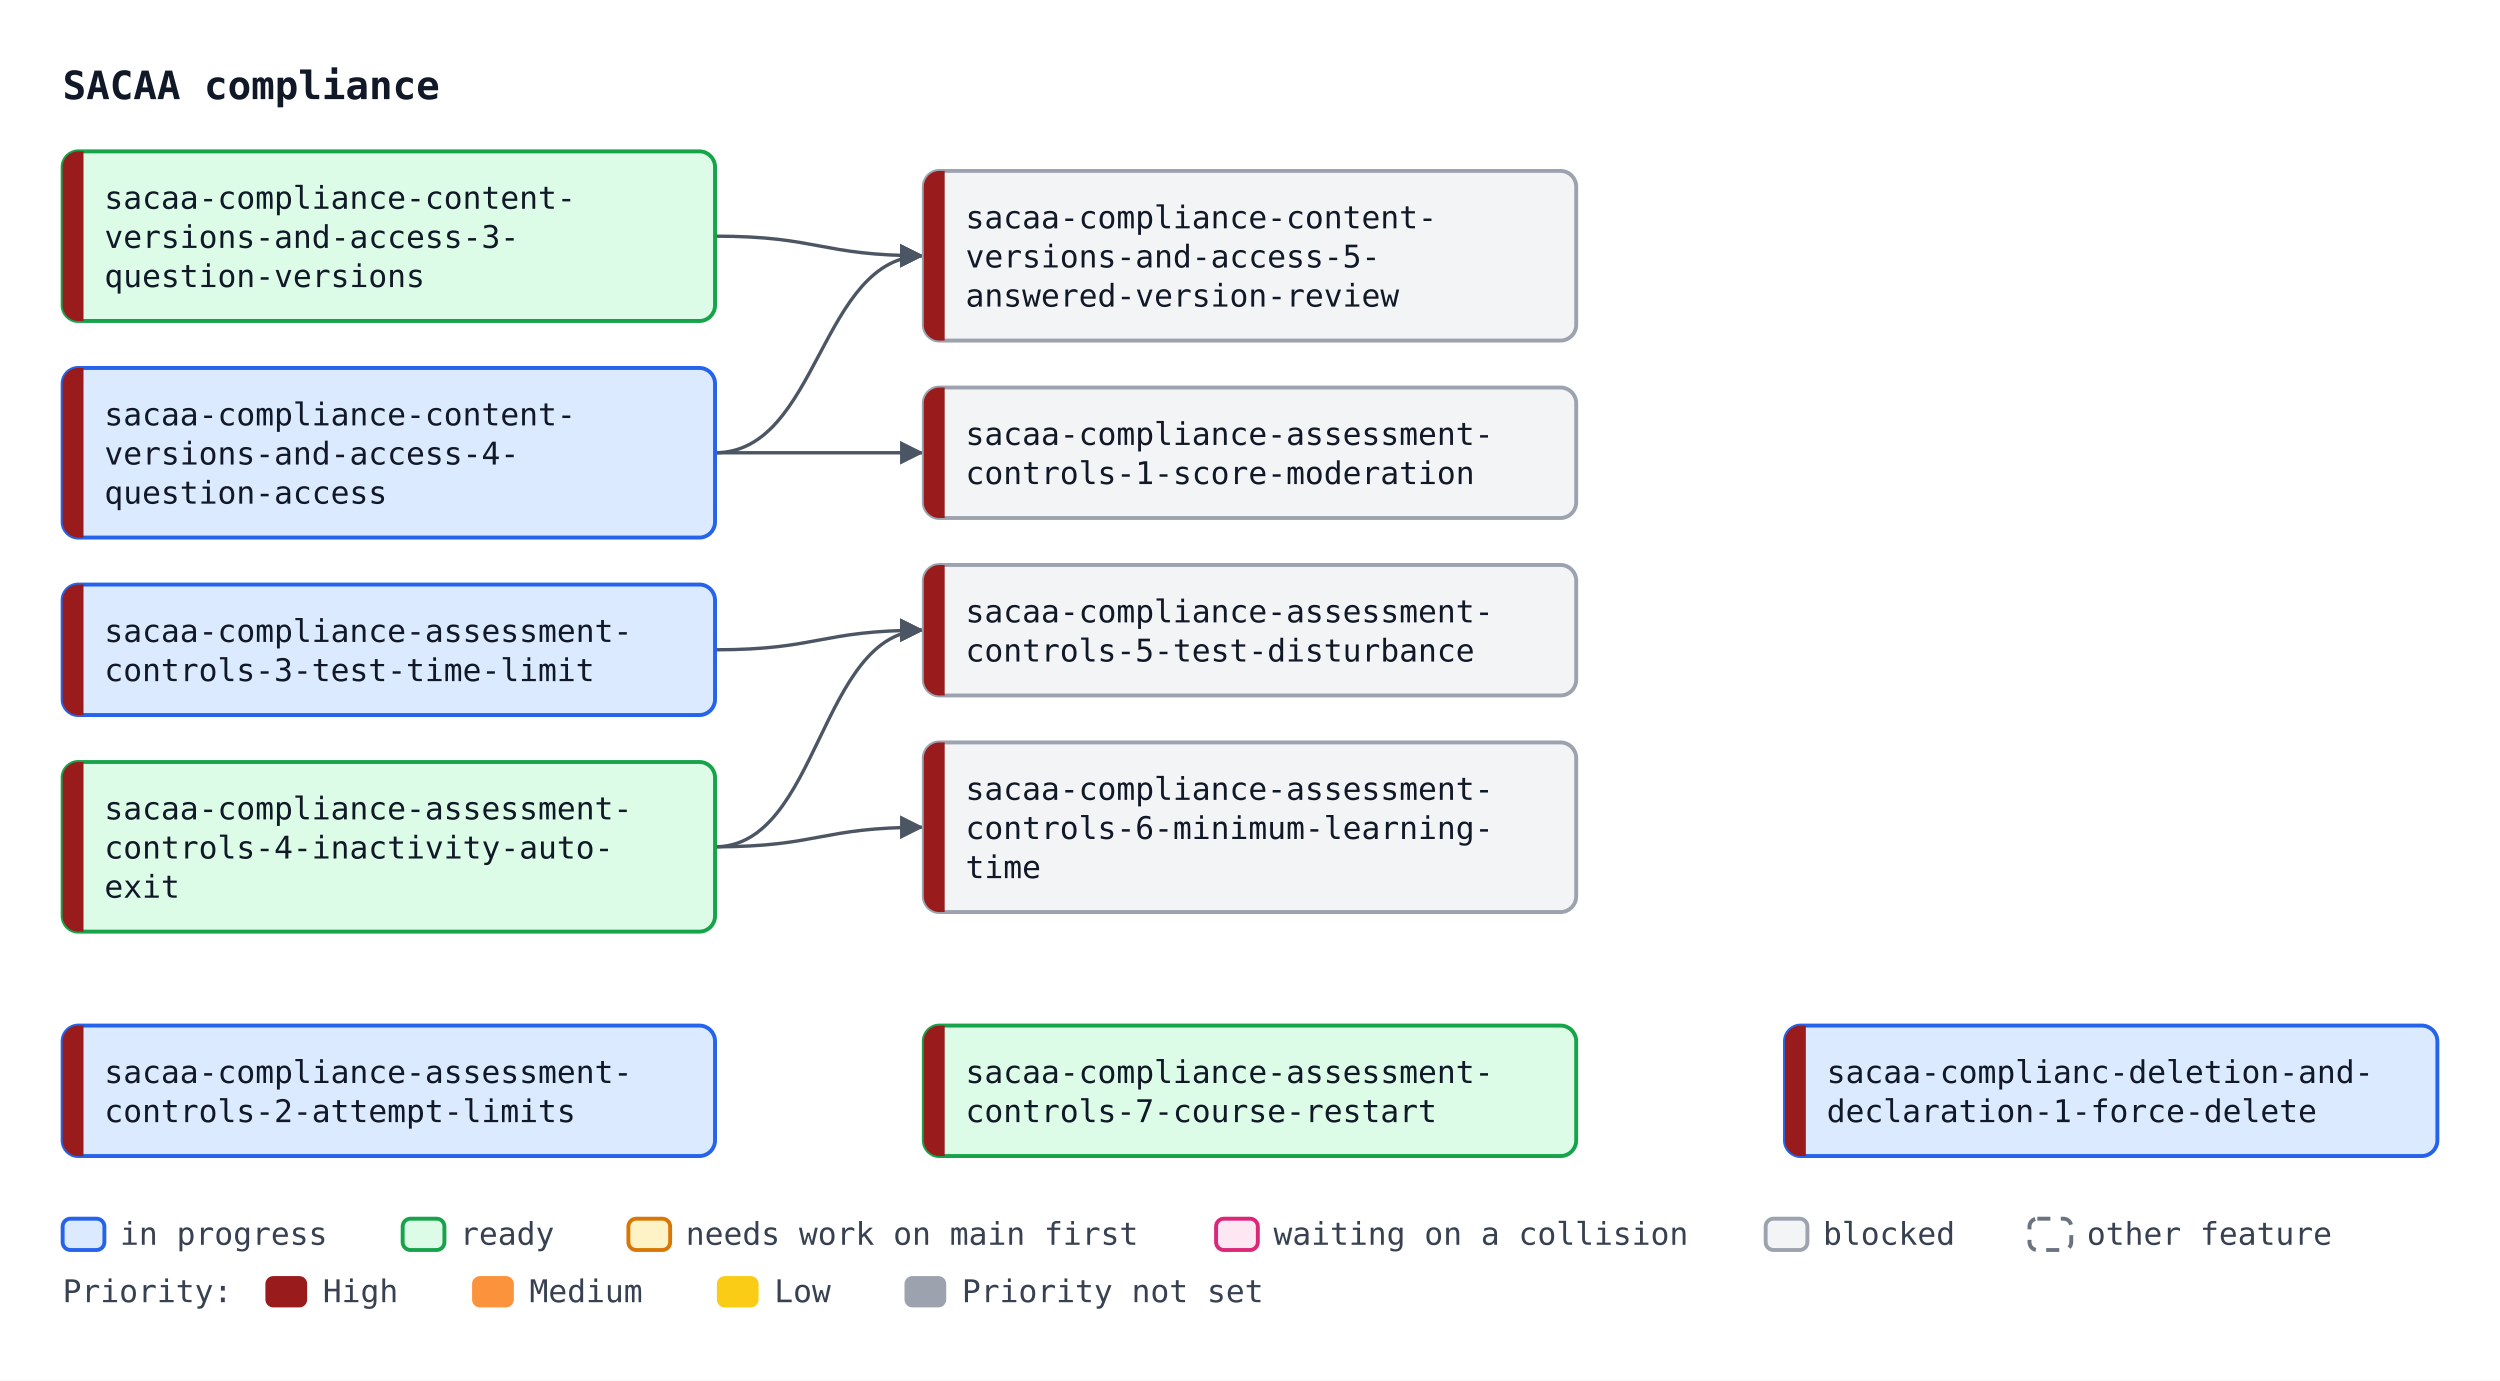
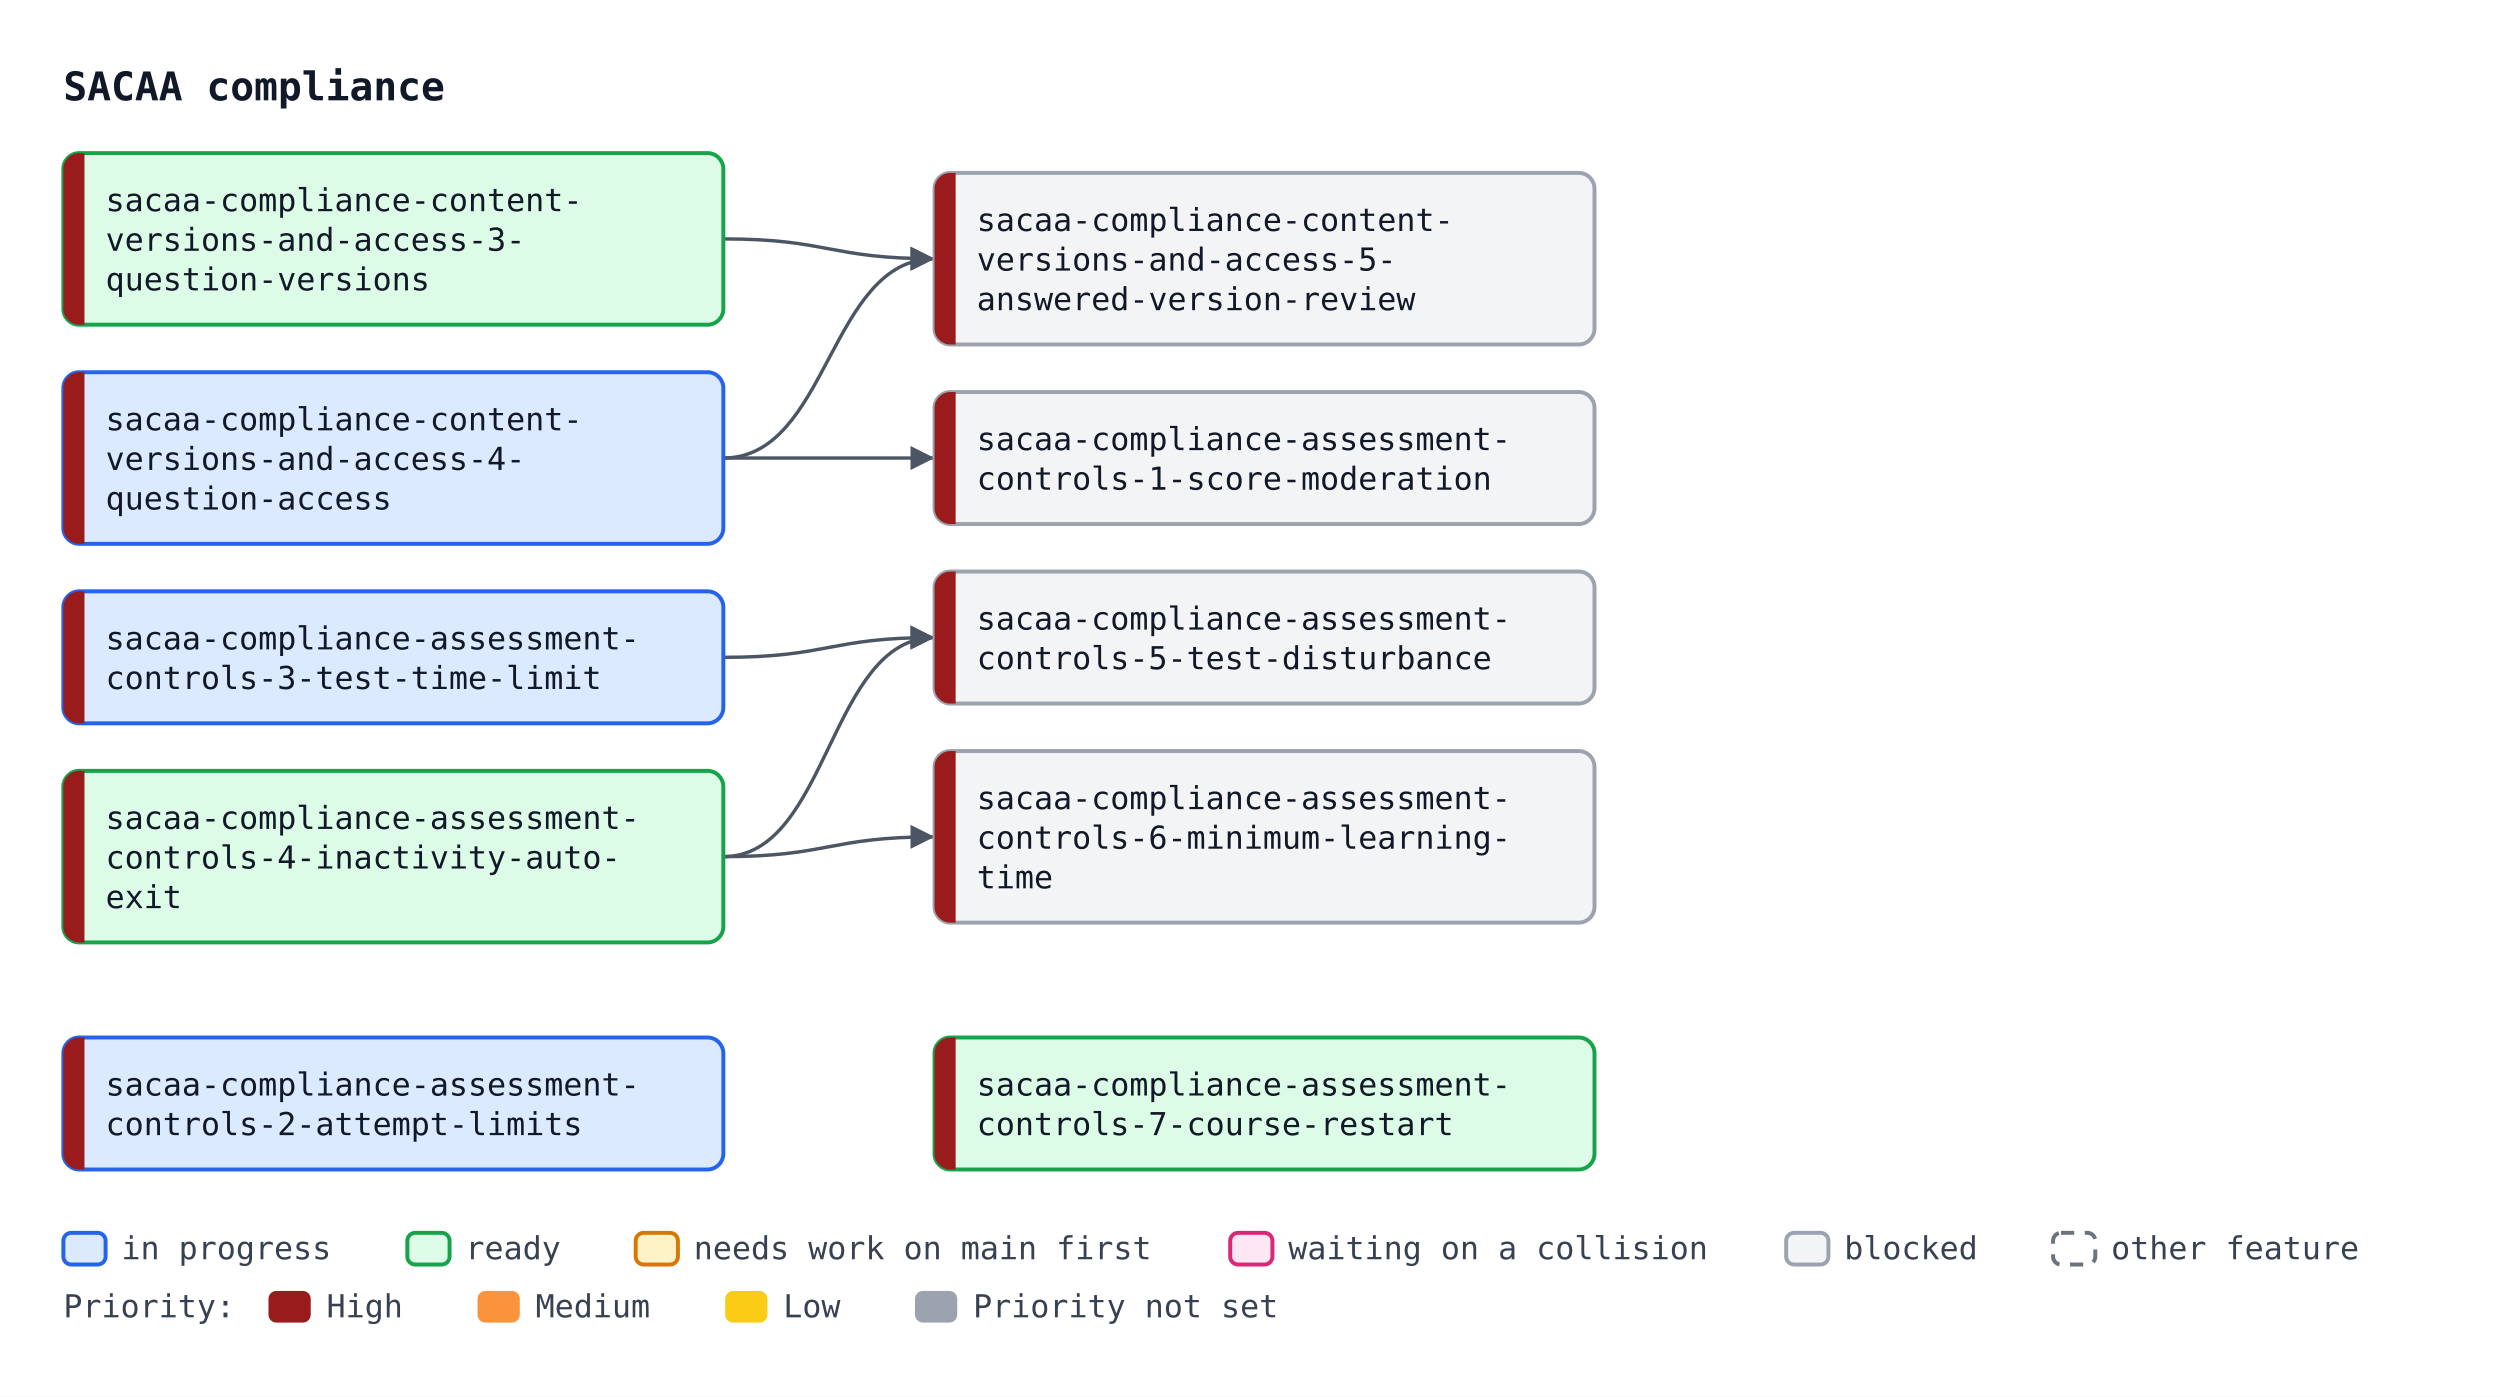
- <svg xmlns="http://www.w3.org/2000/svg" width="958" height="529" viewBox="0 0 958 529" font-family="ui-monospace, SFMono-Regular, Menlo, Consolas, monospace" font-size="12">
+ <svg xmlns="http://www.w3.org/2000/svg" width="947" height="529" viewBox="0 0 947 529" font-family="ui-monospace, SFMono-Regular, Menlo, Consolas, monospace" font-size="12">
  <defs>
    <marker id="arrow" viewBox="0 0 10 10" refX="10" refY="5" markerWidth="7" markerHeight="7" orient="auto-start-reverse">
      <path d="M0,0 L10,5 L0,10 z" fill="#4b5563" />
    </marker>
  </defs>
-   <rect width="958" height="529" fill="#ffffff" />
+   <rect width="947" height="529" fill="#ffffff" />
  <text x="24" y="38" font-size="15" font-weight="bold" fill="#111827">SACAA compliance</text>
  <path d="M274.0,90.5 C314.0,90.5 314.0,98.0 354.0,98.0" fill="none" stroke="#4b5563" stroke-width="1.3" marker-end="url(#arrow)" />
  <path d="M274.0,173.5 C314.0,173.5 314.0,98.0 354.0,98.0" fill="none" stroke="#4b5563" stroke-width="1.3" marker-end="url(#arrow)" />
  <path d="M274.0,173.5 C314.0,173.5 314.0,173.5 354.0,173.5" fill="none" stroke="#4b5563" stroke-width="1.3" marker-end="url(#arrow)" />
  <path d="M274.0,249.0 C314.0,249.0 314.0,241.5 354.0,241.5" fill="none" stroke="#4b5563" stroke-width="1.3" marker-end="url(#arrow)" />
  <path d="M274.0,324.5 C314.0,324.5 314.0,241.5 354.0,241.5" fill="none" stroke="#4b5563" stroke-width="1.3" marker-end="url(#arrow)" />
  <path d="M274.0,324.5 C314.0,324.5 314.0,317.0 354.0,317.0" fill="none" stroke="#4b5563" stroke-width="1.3" marker-end="url(#arrow)" />
  <rect x="24.0" y="58.0" width="250" height="65" rx="6" fill="#dcfce7" stroke="#16a34a" stroke-width="1.5" />
  <path d="M32.0,58.0 H30.0 A6,6 0 0 0 24.0,64.0 V117.0 A6,6 0 0 0 30.0,123.0 H32.0 Z" fill="#991b1b" />
  <text x="40.0" y="80.0" fill="#111827">sacaa-compliance-content-</text>
  <text x="40.0" y="95.0" fill="#111827">versions-and-access-3-</text>
  <text x="40.0" y="110.0" fill="#111827">question-versions</text>
  <rect x="24.0" y="141.0" width="250" height="65" rx="6" fill="#dbeafe" stroke="#2563eb" stroke-width="1.5" />
  <path d="M32.0,141.0 H30.0 A6,6 0 0 0 24.0,147.0 V200.0 A6,6 0 0 0 30.0,206.0 H32.0 Z" fill="#991b1b" />
  <text x="40.0" y="163.0" fill="#111827">sacaa-compliance-content-</text>
  <text x="40.0" y="178.0" fill="#111827">versions-and-access-4-</text>
  <text x="40.0" y="193.0" fill="#111827">question-access</text>
  <rect x="354.0" y="65.5" width="250" height="65" rx="6" fill="#f3f4f6" stroke="#9ca3af" stroke-width="1.5" />
  <path d="M362.0,65.5 H360.0 A6,6 0 0 0 354.0,71.5 V124.5 A6,6 0 0 0 360.0,130.5 H362.0 Z" fill="#991b1b" />
  <text x="370.0" y="87.5" fill="#111827">sacaa-compliance-content-</text>
  <text x="370.0" y="102.5" fill="#111827">versions-and-access-5-</text>
  <text x="370.0" y="117.5" fill="#111827">answered-version-review</text>
  <rect x="354.0" y="148.5" width="250" height="50" rx="6" fill="#f3f4f6" stroke="#9ca3af" stroke-width="1.5" />
  <path d="M362.0,148.5 H360.0 A6,6 0 0 0 354.0,154.5 V192.5 A6,6 0 0 0 360.0,198.5 H362.0 Z" fill="#991b1b" />
  <text x="370.0" y="170.5" fill="#111827">sacaa-compliance-assessment-</text>
  <text x="370.0" y="185.5" fill="#111827">controls-1-score-moderation</text>
  <rect x="24.0" y="224.0" width="250" height="50" rx="6" fill="#dbeafe" stroke="#2563eb" stroke-width="1.5" />
  <path d="M32.0,224.0 H30.0 A6,6 0 0 0 24.0,230.0 V268.0 A6,6 0 0 0 30.0,274.0 H32.0 Z" fill="#991b1b" />
  <text x="40.0" y="246.0" fill="#111827">sacaa-compliance-assessment-</text>
  <text x="40.0" y="261.0" fill="#111827">controls-3-test-time-limit</text>
  <rect x="24.0" y="292.0" width="250" height="65" rx="6" fill="#dcfce7" stroke="#16a34a" stroke-width="1.5" />
  <path d="M32.0,292.0 H30.0 A6,6 0 0 0 24.0,298.0 V351.0 A6,6 0 0 0 30.0,357.0 H32.0 Z" fill="#991b1b" />
  <text x="40.0" y="314.0" fill="#111827">sacaa-compliance-assessment-</text>
  <text x="40.0" y="329.0" fill="#111827">controls-4-inactivity-auto-</text>
  <text x="40.0" y="344.0" fill="#111827">exit</text>
  <rect x="354.0" y="216.5" width="250" height="50" rx="6" fill="#f3f4f6" stroke="#9ca3af" stroke-width="1.5" />
  <path d="M362.0,216.5 H360.0 A6,6 0 0 0 354.0,222.5 V260.5 A6,6 0 0 0 360.0,266.5 H362.0 Z" fill="#991b1b" />
  <text x="370.0" y="238.5" fill="#111827">sacaa-compliance-assessment-</text>
  <text x="370.0" y="253.5" fill="#111827">controls-5-test-disturbance</text>
  <rect x="354.0" y="284.5" width="250" height="65" rx="6" fill="#f3f4f6" stroke="#9ca3af" stroke-width="1.5" />
  <path d="M362.0,284.5 H360.0 A6,6 0 0 0 354.0,290.5 V343.5 A6,6 0 0 0 360.0,349.5 H362.0 Z" fill="#991b1b" />
  <text x="370.0" y="306.5" fill="#111827">sacaa-compliance-assessment-</text>
  <text x="370.0" y="321.5" fill="#111827">controls-6-minimum-learning-</text>
  <text x="370.0" y="336.5" fill="#111827">time</text>
  <rect x="24.0" y="393.0" width="250" height="50" rx="6" fill="#dbeafe" stroke="#2563eb" stroke-width="1.5" />
  <path d="M32.0,393.0 H30.0 A6,6 0 0 0 24.0,399.0 V437.0 A6,6 0 0 0 30.0,443.0 H32.0 Z" fill="#991b1b" />
  <text x="40.0" y="415.0" fill="#111827">sacaa-compliance-assessment-</text>
  <text x="40.0" y="430.0" fill="#111827">controls-2-attempt-limits</text>
  <rect x="354.0" y="393.0" width="250" height="50" rx="6" fill="#dcfce7" stroke="#16a34a" stroke-width="1.5" />
  <path d="M362.0,393.0 H360.0 A6,6 0 0 0 354.0,399.0 V437.0 A6,6 0 0 0 360.0,443.0 H362.0 Z" fill="#991b1b" />
  <text x="370.0" y="415.0" fill="#111827">sacaa-compliance-assessment-</text>
  <text x="370.0" y="430.0" fill="#111827">controls-7-course-restart</text>
-   <rect x="684.0" y="393.0" width="250" height="50" rx="6" fill="#dbeafe" stroke="#2563eb" stroke-width="1.5" />
-   <path d="M692.0,393.0 H690.0 A6,6 0 0 0 684.0,399.0 V437.0 A6,6 0 0 0 690.0,443.0 H692.0 Z" fill="#991b1b" />
-   <text x="700.0" y="415.0" fill="#111827">sacaa-complianc-deletion-and-</text>
-   <text x="700.0" y="430.0" fill="#111827">declaration-1-force-delete</text>
  <rect x="24.0" y="467" width="16" height="12" rx="3" fill="#dbeafe" stroke="#2563eb" stroke-width="1.5" />
  <text x="46.0" y="477" fill="#374151">in progress</text>
  <rect x="154.3" y="467" width="16" height="12" rx="3" fill="#dcfce7" stroke="#16a34a" stroke-width="1.5" />
  <text x="176.3" y="477" fill="#374151">ready</text>
  <rect x="240.8" y="467" width="16" height="12" rx="3" fill="#fef3c7" stroke="#d97706" stroke-width="1.5" />
  <text x="262.8" y="477" fill="#374151">needs work on main first</text>
  <rect x="466.0" y="467" width="16" height="12" rx="3" fill="#fce7f3" stroke="#db2777" stroke-width="1.5" />
  <text x="488.0" y="477" fill="#374151">waiting on a collision</text>
  <rect x="676.6" y="467" width="16" height="12" rx="3" fill="#f3f4f6" stroke="#9ca3af" stroke-width="1.5" />
  <text x="698.6" y="477" fill="#374151">blocked</text>
  <rect x="777.7" y="467" width="16" height="12" rx="3" fill="#ffffff" stroke="#6b7280" stroke-width="1.5" stroke-dasharray="5 4" />
  <text x="799.7" y="477" fill="#374151">other feature</text>
  <text x="24" y="499" fill="#374151">Priority:</text>
  <rect x="101.7" y="489" width="16" height="12" rx="3" fill="#991b1b" />
  <text x="123.7" y="499" fill="#374151">High</text>
  <rect x="180.9" y="489" width="16" height="12" rx="3" fill="#fb923c" />
  <text x="202.9" y="499" fill="#374151">Medium</text>
  <rect x="274.7" y="489" width="16" height="12" rx="3" fill="#facc15" />
  <text x="296.7" y="499" fill="#374151">Low</text>
  <rect x="346.6" y="489" width="16" height="12" rx="3" fill="#9ca3af" />
  <text x="368.6" y="499" fill="#374151">Priority not set</text>
</svg>
